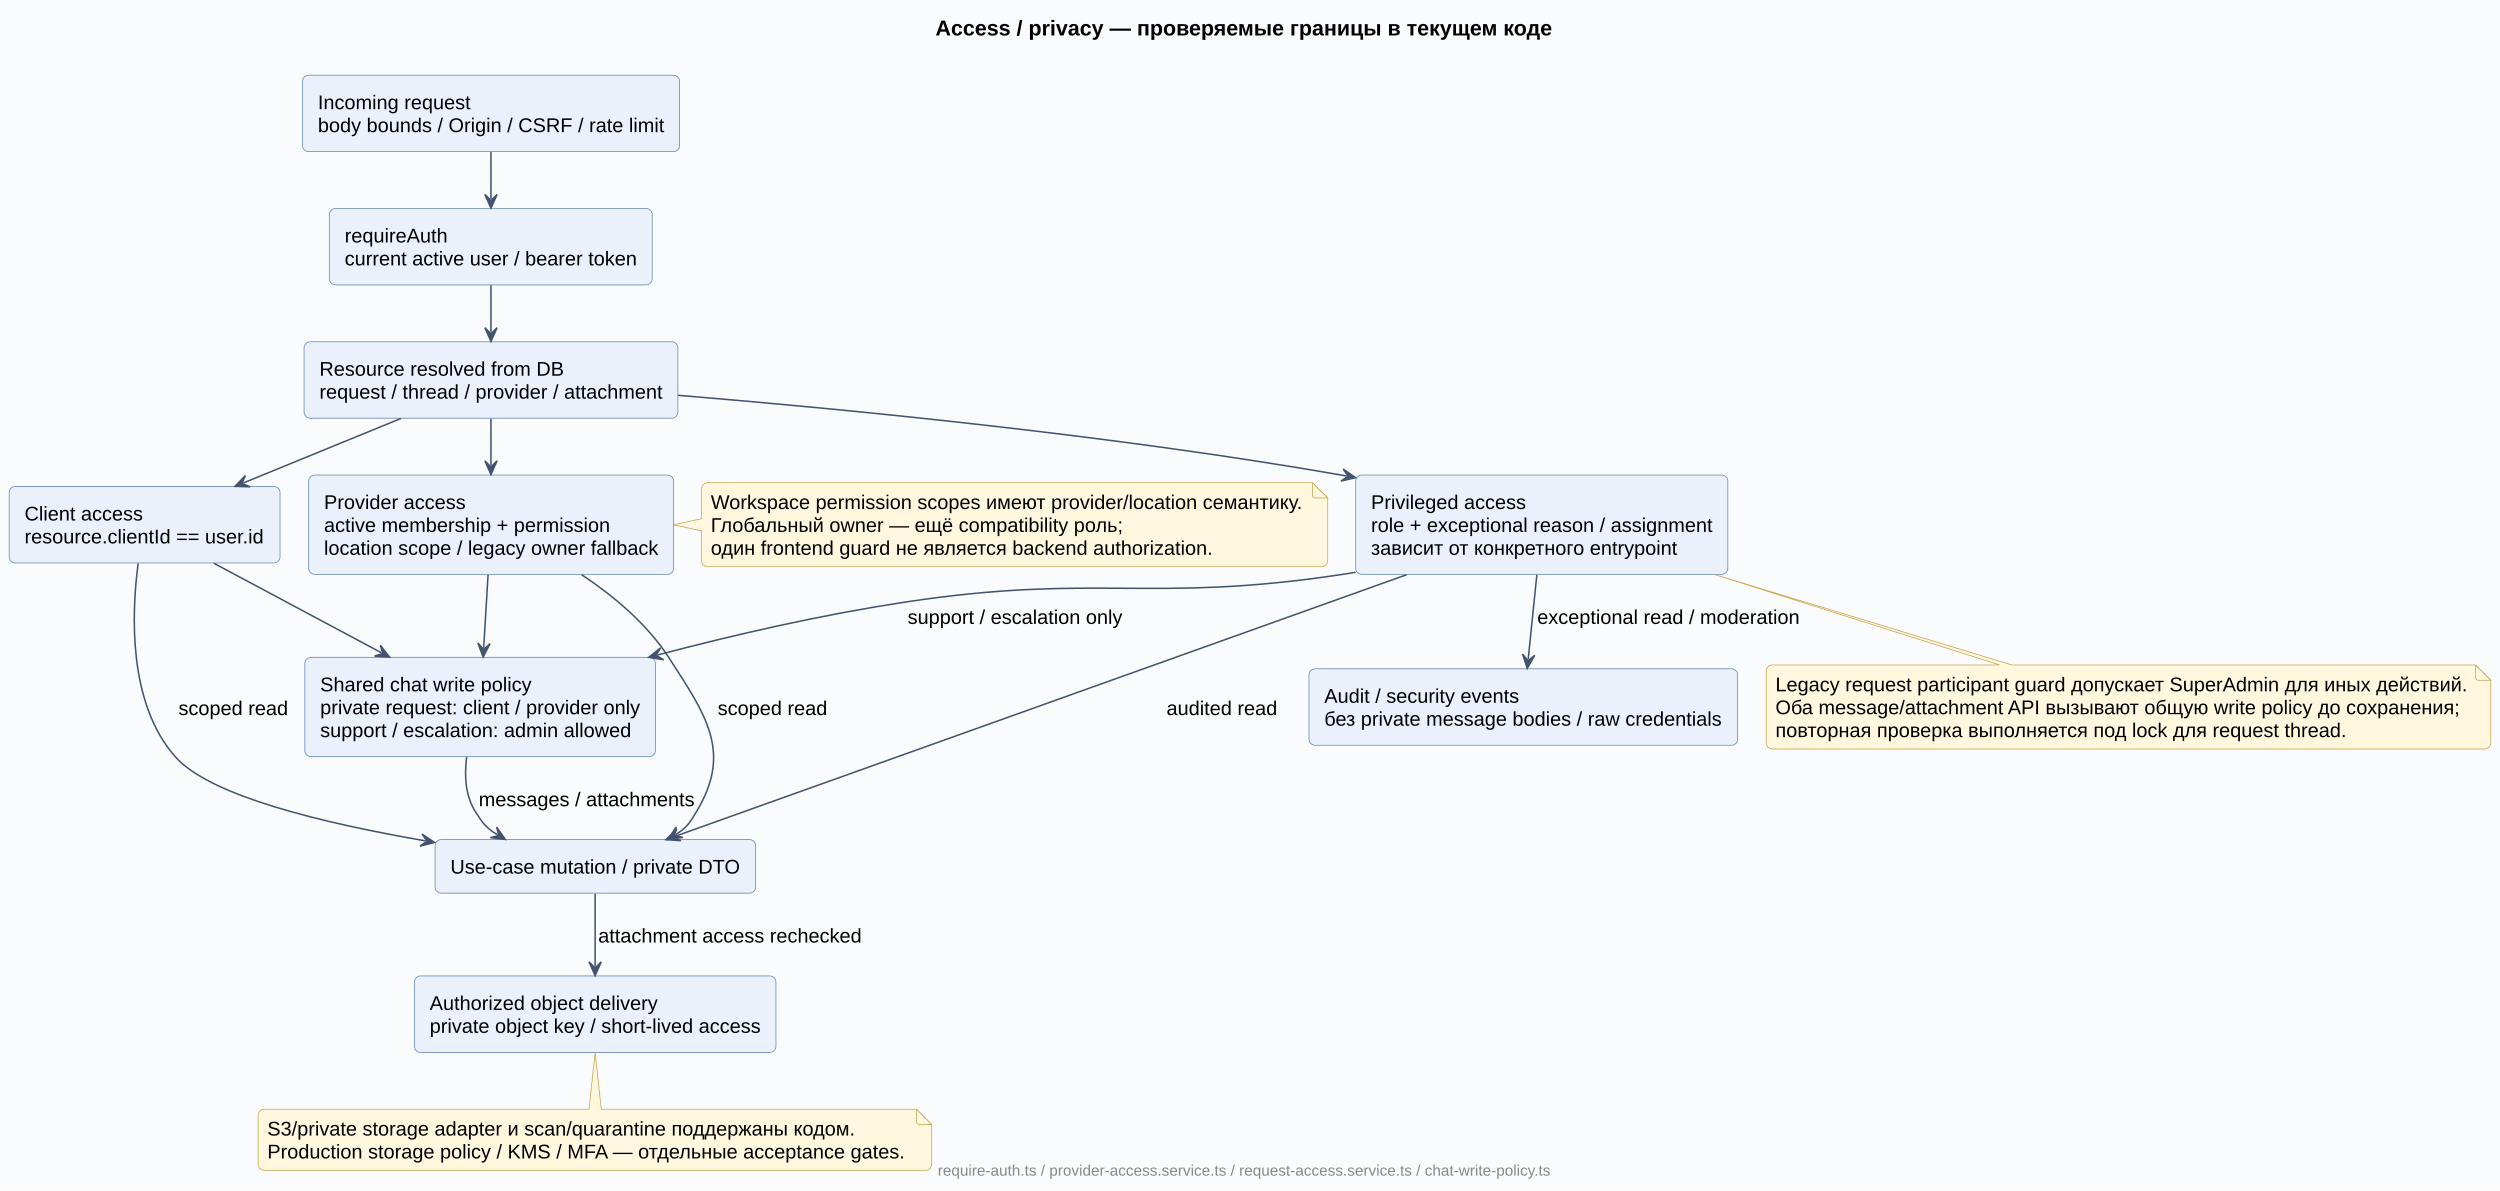
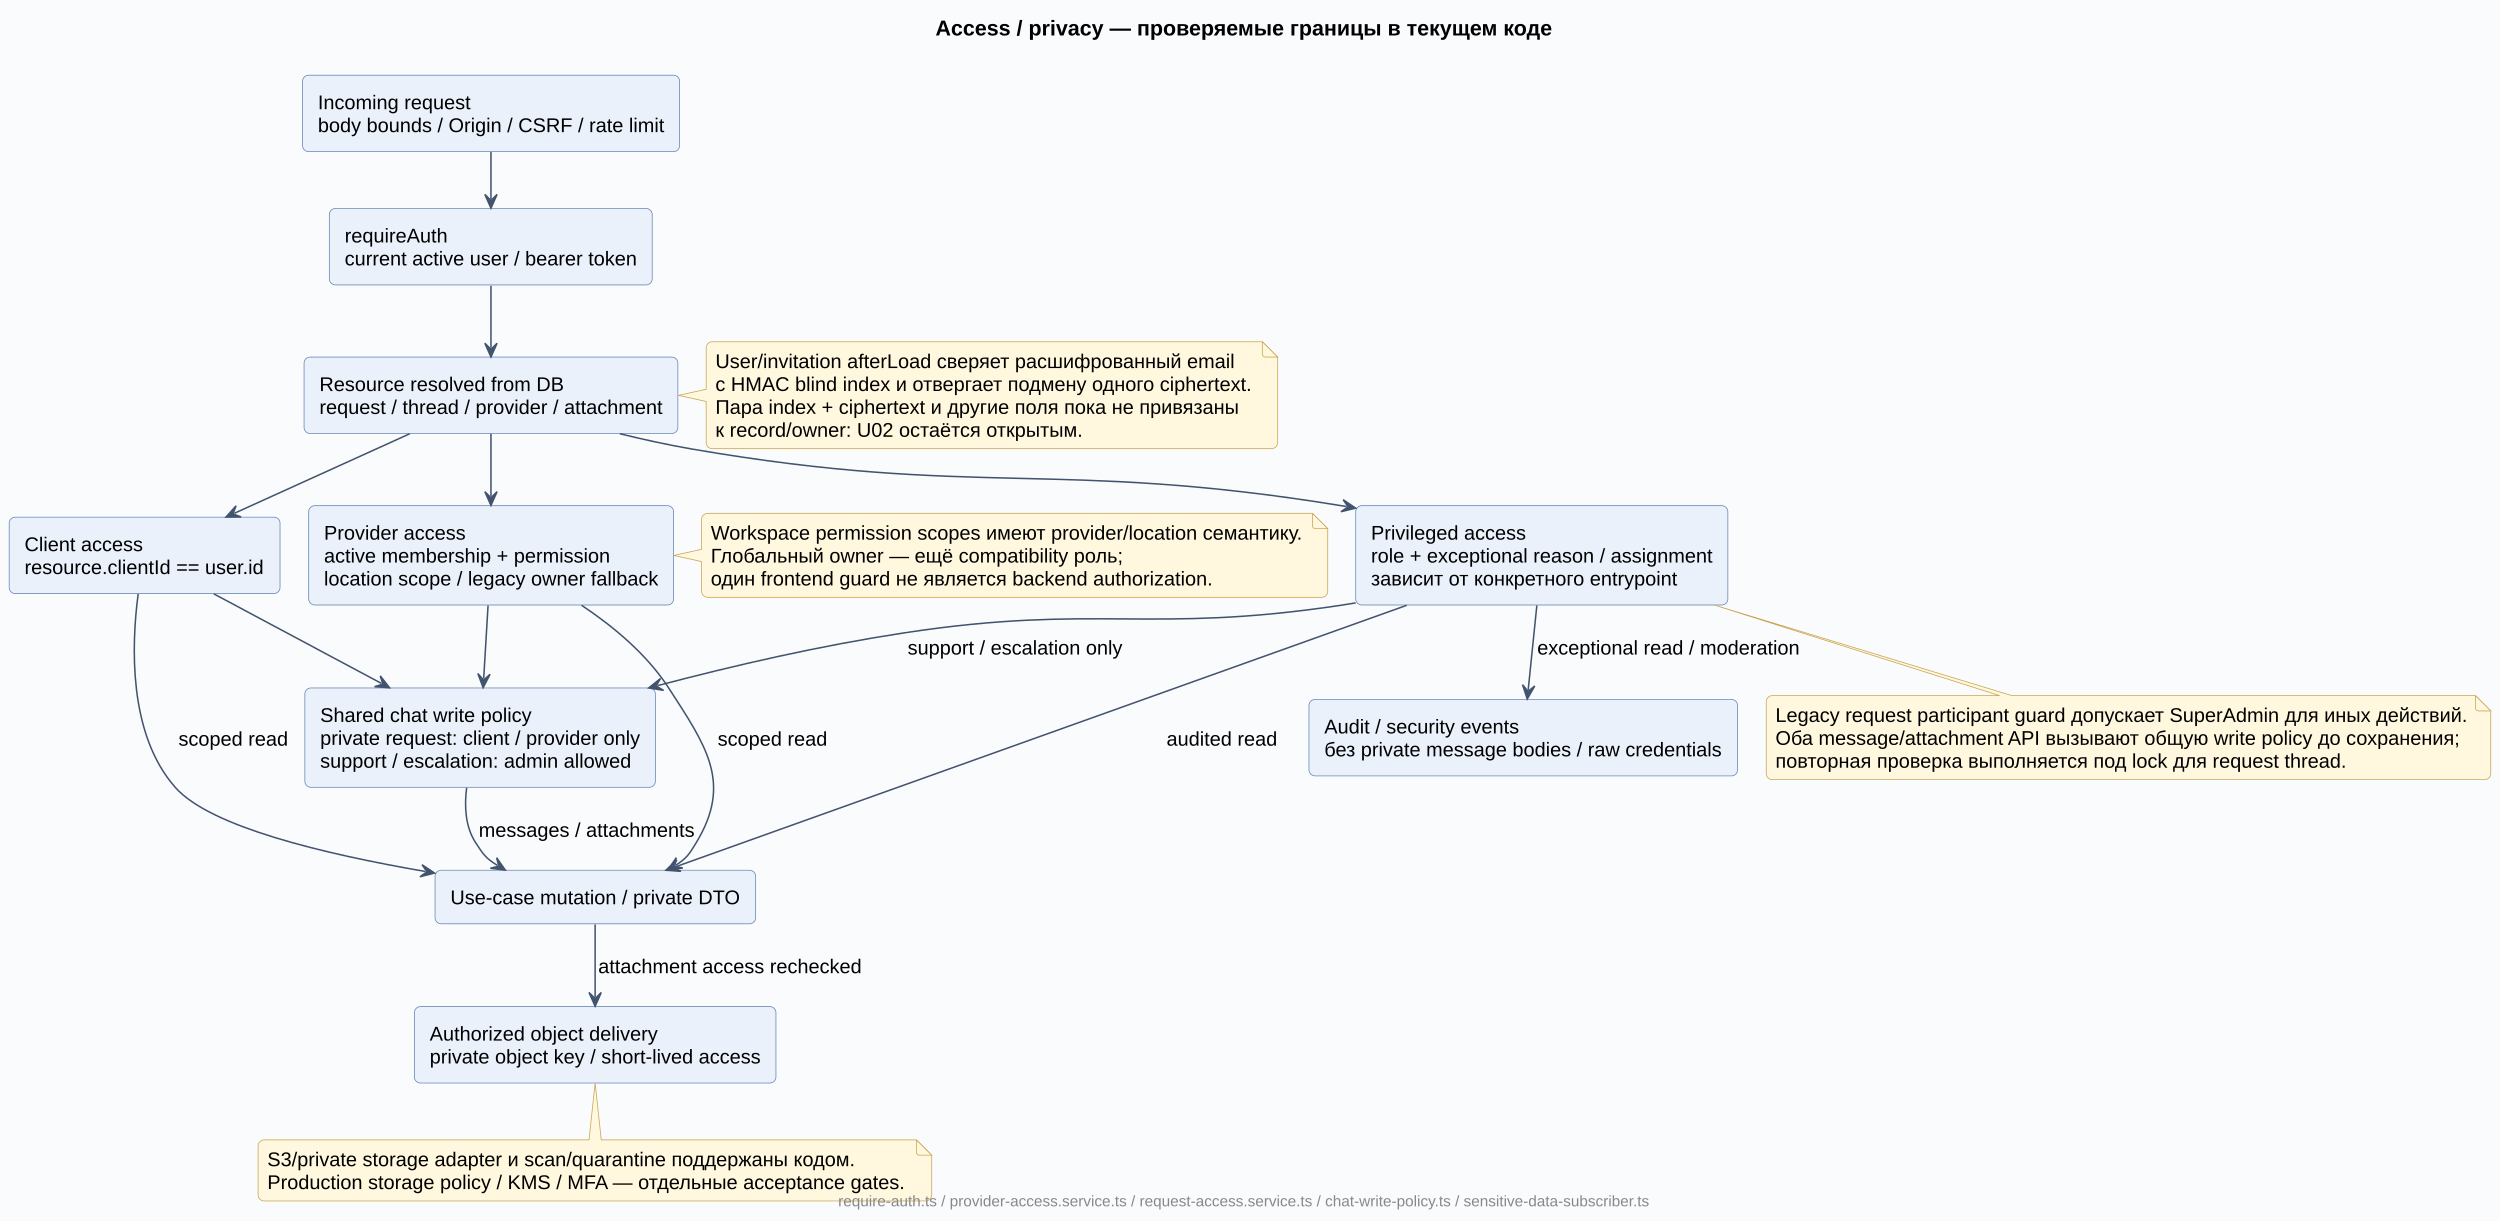
- <svg xmlns="http://www.w3.org/2000/svg" contentStyleType="text/css" data-diagram-type="DESCRIPTION" height="777px" preserveAspectRatio="none" style="width:1632px;height:777px;background:#FAFBFD;" version="1.1" viewBox="0 0 1632 777" width="1632px" zoomAndPan="magnify">
+ <svg xmlns="http://www.w3.org/2000/svg" contentStyleType="text/css" data-diagram-type="DESCRIPTION" height="797px" preserveAspectRatio="none" style="width:1632px;height:797px;background:#FAFBFD;" version="1.1" viewBox="0 0 1632 797" width="1632px" zoomAndPan="magnify">
  <defs />
  <g>
-     <rect fill="#FAFBFD" height="777" style="stroke:none;stroke-width:1;" width="1632" x="0" y="0" />
+     <rect fill="#FAFBFD" height="797" style="stroke:none;stroke-width:1;" width="1632" x="0" y="0" />
    <g class="title" data-source-line="2">
      <text fill="#000000" font-family="Arial" font-size="14" font-weight="bold" lengthAdjust="spacing" textLength="403.662" x="610.669" y="23.132">Access / privacy — проверяемые границы в текущем коде</text>
    </g>
    <g class="entity" data-qualified-name="Input" data-source-line="4" id="ent0002">
      <rect fill="#EAF1FB" height="49.898" rx="4" ry="4" style="stroke:#6585B5;stroke-width:0.5;" width="246.142" x="197.5" y="49.099" />
      <text fill="#000000" font-family="Arial" font-size="13" lengthAdjust="spacing" textLength="99.722" x="207.5" y="71.293">Incoming request</text>
      <text fill="#000000" font-family="Arial" font-size="13" lengthAdjust="spacing" textLength="226.142" x="207.5" y="86.241">body bounds / Origin / CSRF / rate limit</text>
    </g>
    <g class="entity" data-qualified-name="Auth" data-source-line="5" id="ent0003">
      <rect fill="#EAF1FB" height="49.898" rx="4" ry="4" style="stroke:#6585B5;stroke-width:0.5;" width="210.76" x="215" y="136.099" />
      <text fill="#000000" font-family="Arial" font-size="13" lengthAdjust="spacing" textLength="67.209" x="225" y="158.292">requireAuth</text>
      <text fill="#000000" font-family="Arial" font-size="13" lengthAdjust="spacing" textLength="190.76" x="225" y="173.241">current active user / bearer token</text>
    </g>
    <g class="entity" data-qualified-name="Resource" data-source-line="6" id="ent0004">
-       <rect fill="#EAF1FB" height="49.898" rx="4" ry="4" style="stroke:#6585B5;stroke-width:0.5;" width="244.009" x="198.5" y="223.099" />
-       <text fill="#000000" font-family="Arial" font-size="13" lengthAdjust="spacing" textLength="159.669" x="208.5" y="245.292">Resource resolved from DB</text>
-       <text fill="#000000" font-family="Arial" font-size="13" lengthAdjust="spacing" textLength="224.009" x="208.5" y="260.241">request / thread / provider / attachment</text>
+       <rect fill="#EAF1FB" height="49.898" rx="4" ry="4" style="stroke:#6585B5;stroke-width:0.5;" width="244.009" x="198.5" y="233.099" />
+       <text fill="#000000" font-family="Arial" font-size="13" lengthAdjust="spacing" textLength="159.669" x="208.5" y="255.292">Resource resolved from DB</text>
+       <text fill="#000000" font-family="Arial" font-size="13" lengthAdjust="spacing" textLength="224.009" x="208.5" y="270.241">request / thread / provider / attachment</text>
    </g>
    <g class="entity" data-qualified-name="Client" data-source-line="7" id="ent0005">
-       <rect fill="#EAF1FB" height="49.898" rx="4" ry="4" style="stroke:#6585B5;stroke-width:0.5;" width="176.806" x="6" y="317.599" />
-       <text fill="#000000" font-family="Arial" font-size="13" lengthAdjust="spacing" textLength="77.308" x="16" y="339.793">Client access</text>
-       <text fill="#000000" font-family="Arial" font-size="13" lengthAdjust="spacing" textLength="156.806" x="16" y="354.741">resource.clientId == user.id</text>
+       <rect fill="#EAF1FB" height="49.898" rx="4" ry="4" style="stroke:#6585B5;stroke-width:0.5;" width="176.806" x="6" y="337.599" />
+       <text fill="#000000" font-family="Arial" font-size="13" lengthAdjust="spacing" textLength="77.308" x="16" y="359.793">Client access</text>
+       <text fill="#000000" font-family="Arial" font-size="13" lengthAdjust="spacing" textLength="156.806" x="16" y="374.741">resource.clientId == user.id</text>
    </g>
    <g class="entity" data-qualified-name="Provider" data-source-line="8" id="ent0006">
-       <rect fill="#EAF1FB" height="64.846" rx="4" ry="4" style="stroke:#6585B5;stroke-width:0.5;" width="238.232" x="201.5" y="310.099" />
-       <text fill="#000000" font-family="Arial" font-size="13" lengthAdjust="spacing" textLength="92.479" x="211.5" y="332.293">Provider access</text>
-       <text fill="#000000" font-family="Arial" font-size="13" lengthAdjust="spacing" textLength="186.767" x="211.5" y="347.241">active membership + permission</text>
-       <text fill="#000000" font-family="Arial" font-size="13" lengthAdjust="spacing" textLength="218.232" x="211.5" y="362.19">location scope / legacy owner fallback</text>
+       <rect fill="#EAF1FB" height="64.846" rx="4" ry="4" style="stroke:#6585B5;stroke-width:0.5;" width="238.232" x="201.5" y="330.099" />
+       <text fill="#000000" font-family="Arial" font-size="13" lengthAdjust="spacing" textLength="92.479" x="211.5" y="352.293">Provider access</text>
+       <text fill="#000000" font-family="Arial" font-size="13" lengthAdjust="spacing" textLength="186.767" x="211.5" y="367.241">active membership + permission</text>
+       <text fill="#000000" font-family="Arial" font-size="13" lengthAdjust="spacing" textLength="218.232" x="211.5" y="382.19">location scope / legacy owner fallback</text>
    </g>
    <g class="entity" data-qualified-name="Admin" data-source-line="9" id="ent0007">
-       <rect fill="#EAF1FB" height="64.846" rx="4" ry="4" style="stroke:#6585B5;stroke-width:0.5;" width="242.936" x="885" y="310.099" />
-       <text fill="#000000" font-family="Arial" font-size="13" lengthAdjust="spacing" textLength="101.156" x="895" y="332.293">Privileged access</text>
-       <text fill="#000000" font-family="Arial" font-size="13" lengthAdjust="spacing" textLength="222.936" x="895" y="347.241">role + exceptional reason / assignment</text>
-       <text fill="#000000" font-family="Arial" font-size="13" lengthAdjust="spacing" textLength="200.764" x="895" y="362.19">зависит от конкретного entrypoint</text>
+       <rect fill="#EAF1FB" height="64.846" rx="4" ry="4" style="stroke:#6585B5;stroke-width:0.5;" width="242.936" x="885" y="330.099" />
+       <text fill="#000000" font-family="Arial" font-size="13" lengthAdjust="spacing" textLength="101.156" x="895" y="352.293">Privileged access</text>
+       <text fill="#000000" font-family="Arial" font-size="13" lengthAdjust="spacing" textLength="222.936" x="895" y="367.241">role + exceptional reason / assignment</text>
+       <text fill="#000000" font-family="Arial" font-size="13" lengthAdjust="spacing" textLength="200.764" x="895" y="382.19">зависит от конкретного entrypoint</text>
    </g>
    <g class="entity" data-qualified-name="ChatWrite" data-source-line="10" id="ent0008">
-       <rect fill="#EAF1FB" height="64.846" rx="4" ry="4" style="stroke:#6585B5;stroke-width:0.5;" width="228.825" x="199" y="429.099" />
-       <text fill="#000000" font-family="Arial" font-size="13" lengthAdjust="spacing" textLength="138.011" x="209" y="451.293">Shared chat write policy</text>
-       <text fill="#000000" font-family="Arial" font-size="13" lengthAdjust="spacing" textLength="208.825" x="209" y="466.241">private request: client / provider only</text>
-       <text fill="#000000" font-family="Arial" font-size="13" lengthAdjust="spacing" textLength="203.061" x="209" y="481.19">support / escalation: admin allowed</text>
+       <rect fill="#EAF1FB" height="64.846" rx="4" ry="4" style="stroke:#6585B5;stroke-width:0.5;" width="228.825" x="199" y="449.099" />
+       <text fill="#000000" font-family="Arial" font-size="13" lengthAdjust="spacing" textLength="138.011" x="209" y="471.293">Shared chat write policy</text>
+       <text fill="#000000" font-family="Arial" font-size="13" lengthAdjust="spacing" textLength="208.825" x="209" y="486.241">private request: client / provider only</text>
+       <text fill="#000000" font-family="Arial" font-size="13" lengthAdjust="spacing" textLength="203.061" x="209" y="501.19">support / escalation: admin allowed</text>
    </g>
    <g class="entity" data-qualified-name="Result" data-source-line="11" id="ent0009">
-       <rect fill="#EAF1FB" height="34.949" rx="4" ry="4" style="stroke:#6585B5;stroke-width:0.5;" width="209.287" x="284" y="548.099" />
-       <text fill="#000000" font-family="Arial" font-size="13" lengthAdjust="spacing" textLength="189.287" x="294" y="570.293">Use-case mutation / private DTO</text>
+       <rect fill="#EAF1FB" height="34.949" rx="4" ry="4" style="stroke:#6585B5;stroke-width:0.5;" width="209.287" x="284" y="568.099" />
+       <text fill="#000000" font-family="Arial" font-size="13" lengthAdjust="spacing" textLength="189.287" x="294" y="590.293">Use-case mutation / private DTO</text>
    </g>
    <g class="entity" data-qualified-name="Object" data-source-line="12" id="ent0010">
-       <rect fill="#EAF1FB" height="49.898" rx="4" ry="4" style="stroke:#6585B5;stroke-width:0.5;" width="236.036" x="270.5" y="637.099" />
-       <text fill="#000000" font-family="Arial" font-size="13" lengthAdjust="spacing" textLength="148.859" x="280.5" y="659.293">Authorized object delivery</text>
-       <text fill="#000000" font-family="Arial" font-size="13" lengthAdjust="spacing" textLength="216.036" x="280.5" y="674.241">private object key / short-lived access</text>
+       <rect fill="#EAF1FB" height="49.898" rx="4" ry="4" style="stroke:#6585B5;stroke-width:0.5;" width="236.036" x="270.5" y="657.099" />
+       <text fill="#000000" font-family="Arial" font-size="13" lengthAdjust="spacing" textLength="148.859" x="280.5" y="679.293">Authorized object delivery</text>
+       <text fill="#000000" font-family="Arial" font-size="13" lengthAdjust="spacing" textLength="216.036" x="280.5" y="694.241">private object key / short-lived access</text>
    </g>
    <g class="entity" data-qualified-name="Audit" data-source-line="13" id="ent0011">
-       <rect fill="#EAF1FB" height="49.898" rx="4" ry="4" style="stroke:#6585B5;stroke-width:0.5;" width="279.81" x="854.5" y="436.599" />
-       <text fill="#000000" font-family="Arial" font-size="13" lengthAdjust="spacing" textLength="127.169" x="864.5" y="458.793">Audit / security events</text>
-       <text fill="#000000" font-family="Arial" font-size="13" lengthAdjust="spacing" textLength="259.81" x="864.5" y="473.741">без private message bodies / raw credentials</text>
+       <rect fill="#EAF1FB" height="49.898" rx="4" ry="4" style="stroke:#6585B5;stroke-width:0.5;" width="279.81" x="854.5" y="456.599" />
+       <text fill="#000000" font-family="Arial" font-size="13" lengthAdjust="spacing" textLength="127.169" x="864.5" y="478.793">Audit / security events</text>
+       <text fill="#000000" font-family="Arial" font-size="13" lengthAdjust="spacing" textLength="259.81" x="864.5" y="493.741">без private message bodies / raw credentials</text>
    </g>
    <g class="entity" data-qualified-name="GMN26" data-source-line="29" id="ent0027">
-       <path d="M458,319.099 L458,338.599 L439.732,342.599 L458,346.599 L458,365.945 A4,4 0 0 0 462,369.945 L862.734,369.945 A4,4 0 0 0 866.734,365.945 L866.734,325.099 L856.734,315.099 L462,315.099 A4,4 0 0 0 458,319.099" fill="#FFF7DE" style="stroke:#C8A552;stroke-width:0.5;" />
-       <path d="M856.734,315.099 L856.734,323.099 A2,2 0 0 0 858.734,325.099 L866.734,325.099 L856.734,315.099" fill="#FFF7DE" style="stroke:#C8A552;stroke-width:0.5;" />
-       <text fill="#000000" font-family="Arial" font-size="13" lengthAdjust="spacing" textLength="387.734" x="464" y="332.293">Workspace permission scopes имеют provider/location семантику.</text>
-       <text fill="#000000" font-family="Arial" font-size="13" lengthAdjust="spacing" textLength="270.252" x="464" y="347.241">Глобальный owner — ещё compatibility роль;</text>
-       <text fill="#000000" font-family="Arial" font-size="13" lengthAdjust="spacing" textLength="328.783" x="464" y="362.19">один frontend guard не является backend authorization.</text>
+       <path d="M458,339.099 L458,358.599 L439.732,362.599 L458,366.599 L458,385.945 A4,4 0 0 0 462,389.945 L862.734,389.945 A4,4 0 0 0 866.734,385.945 L866.734,345.099 L856.734,335.099 L462,335.099 A4,4 0 0 0 458,339.099" fill="#FFF7DE" style="stroke:#C8A552;stroke-width:0.5;" />
+       <path d="M856.734,335.099 L856.734,343.099 A2,2 0 0 0 858.734,345.099 L866.734,345.099 L856.734,335.099" fill="#FFF7DE" style="stroke:#C8A552;stroke-width:0.5;" />
+       <text fill="#000000" font-family="Arial" font-size="13" lengthAdjust="spacing" textLength="387.734" x="464" y="352.293">Workspace permission scopes имеют provider/location семантику.</text>
+       <text fill="#000000" font-family="Arial" font-size="13" lengthAdjust="spacing" textLength="270.252" x="464" y="367.241">Глобальный owner — ещё compatibility роль;</text>
+       <text fill="#000000" font-family="Arial" font-size="13" lengthAdjust="spacing" textLength="328.783" x="464" y="382.19">один frontend guard не является backend authorization.</text>
    </g>
    <g class="entity" data-qualified-name="GMN29" data-source-line="34" id="ent0030">
-       <path d="M1153,438.099 L1153,484.945 A4,4 0 0 0 1157,488.945 L1621.966,488.945 A4,4 0 0 0 1625.966,484.945 L1625.966,444.099 L1615.966,434.099 L1313.318,434.099 L1119.457,375.107 L1305.318,434.099 L1157,434.099 A4,4 0 0 0 1153,438.099" fill="#FFF7DE" style="stroke:#C8A552;stroke-width:0.5;" />
-       <path d="M1615.966,434.099 L1615.966,442.099 A2,2 0 0 0 1617.966,444.099 L1625.966,444.099 L1615.966,434.099" fill="#FFF7DE" style="stroke:#C8A552;stroke-width:0.5;" />
-       <text fill="#000000" font-family="Arial" font-size="13" lengthAdjust="spacing" textLength="451.966" x="1159" y="451.293">Legacy request participant guard допускает SuperAdmin для иных действий.</text>
-       <text fill="#000000" font-family="Arial" font-size="13" lengthAdjust="spacing" textLength="448.018" x="1159" y="466.241">Оба message/attachment API вызывают общую write policy до сохранения;</text>
-       <text fill="#000000" font-family="Arial" font-size="13" lengthAdjust="spacing" textLength="374.169" x="1159" y="481.19">повторная проверка выполняется под lock для request thread.</text>
+       <path d="M461,227.099 L461,254.099 L442.806,258.099 L461,262.099 L461,288.894 A4,4 0 0 0 465,292.894 L830.054,292.894 A4,4 0 0 0 834.054,288.894 L834.054,233.099 L824.054,223.099 L465,223.099 A4,4 0 0 0 461,227.099" fill="#FFF7DE" style="stroke:#C8A552;stroke-width:0.5;" />
+       <path d="M824.054,223.099 L824.054,231.099 A2,2 0 0 0 826.054,233.099 L834.054,233.099 L824.054,223.099" fill="#FFF7DE" style="stroke:#C8A552;stroke-width:0.5;" />
+       <text fill="#000000" font-family="Arial" font-size="13" lengthAdjust="spacing" textLength="339.809" x="467" y="240.292">User/invitation afterLoad сверяет расшифрованный email</text>
+       <text fill="#000000" font-family="Arial" font-size="13" lengthAdjust="spacing" textLength="352.054" x="467" y="255.241">с HMAC blind index и отвергает подмену одного ciphertext.</text>
+       <text fill="#000000" font-family="Arial" font-size="13" lengthAdjust="spacing" textLength="342.062" x="467" y="270.19">Пара index + ciphertext и другие поля пока не привязаны</text>
+       <text fill="#000000" font-family="Arial" font-size="13" lengthAdjust="spacing" textLength="240.392" x="467" y="285.139">к record/owner: U02 остаётся открытым.</text>
    </g>
-     <g class="entity" data-qualified-name="GMN32" data-source-line="39" id="ent0033">
-       <path d="M168.5,728.099 L168.5,759.996 A4,4 0 0 0 172.5,763.996 L604.217,763.996 A4,4 0 0 0 608.217,759.996 L608.217,734.099 L598.217,724.099 L392.5,724.099 L388.5,687.101 L384.5,724.099 L172.5,724.099 A4,4 0 0 0 168.5,728.099" fill="#FFF7DE" style="stroke:#C8A552;stroke-width:0.5;" />
-       <path d="M598.217,724.099 L598.217,732.099 A2,2 0 0 0 600.217,734.099 L608.217,734.099 L598.217,724.099" fill="#FFF7DE" style="stroke:#C8A552;stroke-width:0.5;" />
-       <text fill="#000000" font-family="Arial" font-size="13" lengthAdjust="spacing" textLength="384.059" x="174.5" y="741.293">S3/private storage adapter и scan/quarantine поддержаны кодом.</text>
-       <text fill="#000000" font-family="Arial" font-size="13" lengthAdjust="spacing" textLength="418.717" x="174.5" y="756.241">Production storage policy / KMS / MFA — отдельные acceptance gates.</text>
+     <g class="entity" data-qualified-name="GMN32" data-source-line="40" id="ent0033">
+       <path d="M1153,458.099 L1153,504.945 A4,4 0 0 0 1157,508.945 L1621.966,508.945 A4,4 0 0 0 1625.966,504.945 L1625.966,464.099 L1615.966,454.099 L1313.318,454.099 L1119.457,395.107 L1305.318,454.099 L1157,454.099 A4,4 0 0 0 1153,458.099" fill="#FFF7DE" style="stroke:#C8A552;stroke-width:0.5;" />
+       <path d="M1615.966,454.099 L1615.966,462.099 A2,2 0 0 0 1617.966,464.099 L1625.966,464.099 L1615.966,454.099" fill="#FFF7DE" style="stroke:#C8A552;stroke-width:0.5;" />
+       <text fill="#000000" font-family="Arial" font-size="13" lengthAdjust="spacing" textLength="451.966" x="1159" y="471.293">Legacy request participant guard допускает SuperAdmin для иных действий.</text>
+       <text fill="#000000" font-family="Arial" font-size="13" lengthAdjust="spacing" textLength="448.018" x="1159" y="486.241">Оба message/attachment API вызывают общую write policy до сохранения;</text>
+       <text fill="#000000" font-family="Arial" font-size="13" lengthAdjust="spacing" textLength="374.169" x="1159" y="501.19">повторная проверка выполняется под lock для request thread.</text>
+     </g>
+     <g class="entity" data-qualified-name="GMN35" data-source-line="45" id="ent0036">
+       <path d="M168.5,748.099 L168.5,779.996 A4,4 0 0 0 172.5,783.996 L604.217,783.996 A4,4 0 0 0 608.217,779.996 L608.217,754.099 L598.217,744.099 L392.5,744.099 L388.5,707.101 L384.5,744.099 L172.5,744.099 A4,4 0 0 0 168.5,748.099" fill="#FFF7DE" style="stroke:#C8A552;stroke-width:0.5;" />
+       <path d="M598.217,744.099 L598.217,752.099 A2,2 0 0 0 600.217,754.099 L608.217,754.099 L598.217,744.099" fill="#FFF7DE" style="stroke:#C8A552;stroke-width:0.5;" />
+       <text fill="#000000" font-family="Arial" font-size="13" lengthAdjust="spacing" textLength="384.059" x="174.5" y="761.293">S3/private storage adapter и scan/quarantine поддержаны кодом.</text>
+       <text fill="#000000" font-family="Arial" font-size="13" lengthAdjust="spacing" textLength="418.717" x="174.5" y="776.241">Production storage policy / KMS / MFA — отдельные acceptance gates.</text>
    </g>
    <g class="link" data-entity-1="ent0002" data-entity-2="ent0003" data-link-type="dependency" id="lnk12">
      <polygon fill="#42536D" points="320.5,135.908,324.5,126.908,320.5,130.908,316.5,126.908,320.5,135.908" style="stroke:#42536D;stroke-width:1;" />
      <path d="M320.5,99.229 C320.5,110.714 320.5,118.415 320.5,129.908" fill="none" style="stroke:#42536D;stroke-width:1;" />
    </g>
    <g class="link" data-entity-1="ent0003" data-entity-2="ent0004" data-link-type="dependency" id="lnk13">
-       <polygon fill="#42536D" points="320.5,222.908,324.5,213.908,320.5,217.908,316.5,213.908,320.5,222.908" style="stroke:#42536D;stroke-width:1;" />
-       <path d="M320.5,186.229 C320.5,197.714 320.5,205.415 320.5,216.908" fill="none" style="stroke:#42536D;stroke-width:1;" />
+       <polygon fill="#42536D" points="320.5,233.046,324.5,224.046,320.5,228.046,316.5,224.046,320.5,233.046" style="stroke:#42536D;stroke-width:1;" />
+       <path d="M320.5,186.564 C320.5,200.857 320.5,212.823 320.5,227.046" fill="none" style="stroke:#42536D;stroke-width:1;" />
    </g>
    <g class="link" data-entity-1="ent0004" data-entity-2="ent0005" data-link-type="dependency" id="lnk14">
-       <polygon fill="#42536D" points="153.387,317.497,163.231,317.79,158.014,315.603,160.201,310.386,153.387,317.497" style="stroke:#42536D;stroke-width:1;" />
-       <path d="M261.711,273.16 C228.361,286.811 192.306,301.567 158.94,315.224" fill="none" style="stroke:#42536D;stroke-width:1;" />
+       <polygon fill="#42536D" points="147.546,337.54,157.395,337.466,152.1,335.475,154.09,330.18,147.546,337.54" style="stroke:#42536D;stroke-width:1;" />
+       <path d="M267.513,283.13 C231.374,299.521 189.162,318.666 153.01,335.062" fill="none" style="stroke:#42536D;stroke-width:1;" />
    </g>
    <g class="link" data-entity-1="ent0004" data-entity-2="ent0006" data-link-type="dependency" id="lnk15">
-       <polygon fill="#42536D" points="320.5,309.798,324.5,300.798,320.5,304.798,316.5,300.798,320.5,309.798" style="stroke:#42536D;stroke-width:1;" />
-       <path d="M320.5,273.402 C320.5,284.536 320.5,291.878 320.5,303.798" fill="none" style="stroke:#42536D;stroke-width:1;" />
+       <polygon fill="#42536D" points="320.5,329.95,324.5,320.95,320.5,324.95,316.5,320.95,320.5,329.95" style="stroke:#42536D;stroke-width:1;" />
+       <path d="M320.5,283.13 C320.5,297.095 320.5,308.858 320.5,323.95" fill="none" style="stroke:#42536D;stroke-width:1;" />
    </g>
    <g class="link" data-entity-1="ent0004" data-entity-2="ent0007" data-link-type="dependency" id="lnk16">
-       <polygon fill="#42536D" points="884.929,311.813,876.827,306.213,880.015,310.885,875.343,314.074,884.929,311.813" style="stroke:#42536D;stroke-width:1;" />
-       <path d="M442.656,258.056 C555.528,267.388 727.607,284.297 875.5,310.099 C878.611,310.641 875.862,310.101 879.033,310.7" fill="none" style="stroke:#42536D;stroke-width:1;" />
+       <polygon fill="#42536D" points="884.944,331.719,876.794,326.19,880.023,330.834,875.379,334.064,884.944,331.719" style="stroke:#42536D;stroke-width:1;" />
+       <path d="M404.613,283.136 C420.107,286.933 436.217,290.467 451.5,293.099 C637.918,325.193 688.801,299.68 875.5,330.099 C878.617,330.606 875.864,330.087 879.039,330.658" fill="none" style="stroke:#42536D;stroke-width:1;" />
    </g>
    <g class="link" data-entity-1="ent0005" data-entity-2="ent0009" data-link-type="dependency" id="lnk17">
-       <polygon fill="#42536D" points="283.674,549.948,275.487,544.473,278.747,549.096,274.124,552.357,283.674,549.948" style="stroke:#42536D;stroke-width:1;" />
-       <path d="M90.194,367.778 C85.833,400.611 83.543,459.195 114.5,494.099 C137.192,519.684 210.356,537.273 277.762,548.926" fill="none" style="stroke:#42536D;stroke-width:1;" />
-       <text fill="#000000" font-family="Arial" font-size="13" lengthAdjust="spacing" textLength="71.551" x="116.5" y="466.793">scoped read</text>
+       <polygon fill="#42536D" points="283.674,569.948,275.487,564.473,278.747,569.096,274.124,572.357,283.674,569.948" style="stroke:#42536D;stroke-width:1;" />
+       <path d="M90.194,387.778 C85.833,420.611 83.543,479.195 114.5,514.099 C137.192,539.684 210.356,557.273 277.762,568.926" fill="none" style="stroke:#42536D;stroke-width:1;" />
+       <text fill="#000000" font-family="Arial" font-size="13" lengthAdjust="spacing" textLength="71.551" x="116.5" y="486.793">scoped read</text>
    </g>
    <g class="link" data-entity-1="ent0006" data-entity-2="ent0009" data-link-type="dependency" id="lnk18">
-       <polygon fill="#42536D" points="435.966,548.067,445.711,546.644,440.193,545.398,441.44,539.88,435.966,548.067" style="stroke:#42536D;stroke-width:1;" />
-       <path d="M379.666,375.132 C400.563,389.052 422.359,407.258 436.5,429.099 C461.281,467.373 478.121,491.098 454.5,530.099 C450.012,537.508 448.426,540.199 441.039,544.864" fill="none" style="stroke:#42536D;stroke-width:1;" />
-       <text fill="#000000" font-family="Arial" font-size="13" lengthAdjust="spacing" textLength="71.551" x="468.5" y="466.793">scoped read</text>
+       <polygon fill="#42536D" points="435.966,568.067,445.711,566.644,440.193,565.398,441.44,559.88,435.966,568.067" style="stroke:#42536D;stroke-width:1;" />
+       <path d="M379.666,395.132 C400.563,409.052 422.359,427.258 436.5,449.099 C461.281,487.373 478.121,511.098 454.5,550.099 C450.012,557.508 448.426,560.199 441.039,564.864" fill="none" style="stroke:#42536D;stroke-width:1;" />
+       <text fill="#000000" font-family="Arial" font-size="13" lengthAdjust="spacing" textLength="71.551" x="468.5" y="486.793">scoped read</text>
    </g>
    <g class="link" data-entity-1="ent0007" data-entity-2="ent0009" data-link-type="dependency" id="lnk19">
-       <polygon fill="#42536D" points="434.696,548.079,444.517,548.815,439.404,546.395,441.824,541.282,434.696,548.079" style="stroke:#42536D;stroke-width:1;" />
-       <path d="M918.284,375.145 C785.052,422.79 542.838,509.407 440.346,546.058" fill="none" style="stroke:#42536D;stroke-width:1;" />
-       <text fill="#000000" font-family="Arial" font-size="13" lengthAdjust="spacing" textLength="72.281" x="761.5" y="466.793">audited read</text>
+       <polygon fill="#42536D" points="434.696,568.079,444.517,568.815,439.404,566.395,441.824,561.282,434.696,568.079" style="stroke:#42536D;stroke-width:1;" />
+       <path d="M918.284,395.145 C785.052,442.79 542.838,529.407 440.346,566.058" fill="none" style="stroke:#42536D;stroke-width:1;" />
+       <text fill="#000000" font-family="Arial" font-size="13" lengthAdjust="spacing" textLength="72.281" x="761.5" y="486.793">audited read</text>
    </g>
    <g class="link" data-entity-1="ent0005" data-entity-2="ent0008" data-link-type="dependency" id="lnk20">
-       <polygon fill="#42536D" points="254.306,428.974,248.253,421.205,249.896,426.618,244.483,428.262,254.306,428.974" style="stroke:#42536D;stroke-width:1;" />
-       <path d="M139.611,367.699 C172.793,385.426 212.917,406.862 249.014,426.147" fill="none" style="stroke:#42536D;stroke-width:1;" />
+       <polygon fill="#42536D" points="254.306,448.974,248.253,441.205,249.896,446.618,244.483,448.262,254.306,448.974" style="stroke:#42536D;stroke-width:1;" />
+       <path d="M139.611,387.699 C172.793,405.426 212.917,426.862 249.014,446.147" fill="none" style="stroke:#42536D;stroke-width:1;" />
    </g>
    <g class="link" data-entity-1="ent0006" data-entity-2="ent0008" data-link-type="dependency" id="lnk21">
-       <polygon fill="#42536D" points="315.396,428.911,319.926,420.166,315.694,423.92,311.94,419.689,315.396,428.911" style="stroke:#42536D;stroke-width:1;" />
-       <path d="M318.606,375.26 C317.61,391.909 316.75,406.27 315.754,422.922" fill="none" style="stroke:#42536D;stroke-width:1;" />
+       <polygon fill="#42536D" points="315.396,448.911,319.926,440.166,315.694,443.92,311.94,439.689,315.396,448.911" style="stroke:#42536D;stroke-width:1;" />
+       <path d="M318.606,395.26 C317.61,411.909 316.75,426.27 315.754,442.922" fill="none" style="stroke:#42536D;stroke-width:1;" />
    </g>
    <g class="link" data-entity-1="ent0007" data-entity-2="ent0008" data-link-type="dependency" id="lnk22">
-       <polygon fill="#42536D" points="423.474,429.084,433.194,430.669,428.31,427.815,431.164,422.931,423.474,429.084" style="stroke:#42536D;stroke-width:1;" />
-       <path d="M884.96,373.579 C881.78,374.12 878.623,374.628 875.5,375.099 C749.997,394.006 715.974,374 590.5,393.099 C534.838,401.571 479.755,414.318 429.277,427.561" fill="none" style="stroke:#42536D;stroke-width:1;" />
-       <text fill="#000000" font-family="Arial" font-size="13" lengthAdjust="spacing" textLength="140.194" x="592.5" y="407.293">support / escalation only</text>
+       <polygon fill="#42536D" points="423.474,449.084,433.194,450.669,428.31,447.815,431.164,442.931,423.474,449.084" style="stroke:#42536D;stroke-width:1;" />
+       <path d="M884.96,393.579 C881.78,394.12 878.623,394.628 875.5,395.099 C749.997,414.006 715.974,394 590.5,413.099 C534.838,421.571 479.755,434.318 429.277,447.561" fill="none" style="stroke:#42536D;stroke-width:1;" />
+       <text fill="#000000" font-family="Arial" font-size="13" lengthAdjust="spacing" textLength="140.194" x="592.5" y="427.293">support / escalation only</text>
    </g>
    <g class="link" data-entity-1="ent0008" data-entity-2="ent0009" data-link-type="dependency" id="lnk23">
-       <polygon fill="#42536D" points="329.871,547.988,324.209,539.93,325.582,545.417,320.095,546.791,329.871,547.988" style="stroke:#42536D;stroke-width:1;" />
-       <path d="M304.629,494.232 C303.063,506.315 303.715,519.679 310.5,530.099 C315.348,537.544 317.062,540.309 324.725,544.903" fill="none" style="stroke:#42536D;stroke-width:1;" />
-       <text fill="#000000" font-family="Arial" font-size="13" lengthAdjust="spacing" textLength="140.899" x="312.5" y="526.293">messages / attachments</text>
+       <polygon fill="#42536D" points="329.871,567.988,324.209,559.93,325.582,565.417,320.095,566.791,329.871,567.988" style="stroke:#42536D;stroke-width:1;" />
+       <path d="M304.629,514.232 C303.063,526.315 303.715,539.679 310.5,550.099 C315.348,557.544 317.062,560.309 324.725,564.903" fill="none" style="stroke:#42536D;stroke-width:1;" />
+       <text fill="#000000" font-family="Arial" font-size="13" lengthAdjust="spacing" textLength="140.899" x="312.5" y="546.293">messages / attachments</text>
    </g>
    <g class="link" data-entity-1="ent0009" data-entity-2="ent0010" data-link-type="dependency" id="lnk24">
-       <polygon fill="#42536D" points="388.5,636.893,392.5,627.893,388.5,631.893,384.5,627.893,388.5,636.893" style="stroke:#42536D;stroke-width:1;" />
-       <path d="M388.5,583.493 C388.5,598.358 388.5,614.174 388.5,630.893" fill="none" style="stroke:#42536D;stroke-width:1;" />
-       <text fill="#000000" font-family="Arial" font-size="13" lengthAdjust="spacing" textLength="171.977" x="390.5" y="615.293">attachment access rechecked</text>
+       <polygon fill="#42536D" points="388.5,656.893,392.5,647.893,388.5,651.893,384.5,647.893,388.5,656.893" style="stroke:#42536D;stroke-width:1;" />
+       <path d="M388.5,603.493 C388.5,618.358 388.5,634.174 388.5,650.893" fill="none" style="stroke:#42536D;stroke-width:1;" />
+       <text fill="#000000" font-family="Arial" font-size="13" lengthAdjust="spacing" textLength="171.977" x="390.5" y="635.293">attachment access rechecked</text>
    </g>
    <g class="link" data-entity-1="ent0007" data-entity-2="ent0011" data-link-type="dependency" id="lnk25">
-       <polygon fill="#42536D" points="996.989,436.336,1001.886,427.791,997.499,431.362,993.928,426.975,996.989,436.336" style="stroke:#42536D;stroke-width:1;" />
-       <path d="M1003.253,375.26 C1001.281,394.481 999.416,412.666 997.601,430.368" fill="none" style="stroke:#42536D;stroke-width:1;" />
-       <text fill="#000000" font-family="Arial" font-size="13" lengthAdjust="spacing" textLength="171.273" x="1003.5" y="407.293">exceptional read / moderation</text>
+       <polygon fill="#42536D" points="996.989,456.336,1001.886,447.791,997.499,451.362,993.928,446.975,996.989,456.336" style="stroke:#42536D;stroke-width:1;" />
+       <path d="M1003.253,395.26 C1001.281,414.481 999.416,432.666 997.601,450.368" fill="none" style="stroke:#42536D;stroke-width:1;" />
+       <text fill="#000000" font-family="Arial" font-size="13" lengthAdjust="spacing" textLength="171.273" x="1003.5" y="427.293">exceptional read / moderation</text>
    </g>
-     <g class="footer" data-source-line="42">
-       <text fill="#888888" font-family="Arial" font-size="10" lengthAdjust="spacing" textLength="400.688" x="612.156" y="767.479">require-auth.ts / provider-access.service.ts / request-access.service.ts / chat-write-policy.ts</text>
+     <g class="footer" data-source-line="48">
+       <text fill="#888888" font-family="Arial" font-size="10" lengthAdjust="spacing" textLength="530.737" x="547.131" y="787.479">require-auth.ts / provider-access.service.ts / request-access.service.ts / chat-write-policy.ts / sensitive-data-subscriber.ts</text>
    </g>
  </g>
</svg>
